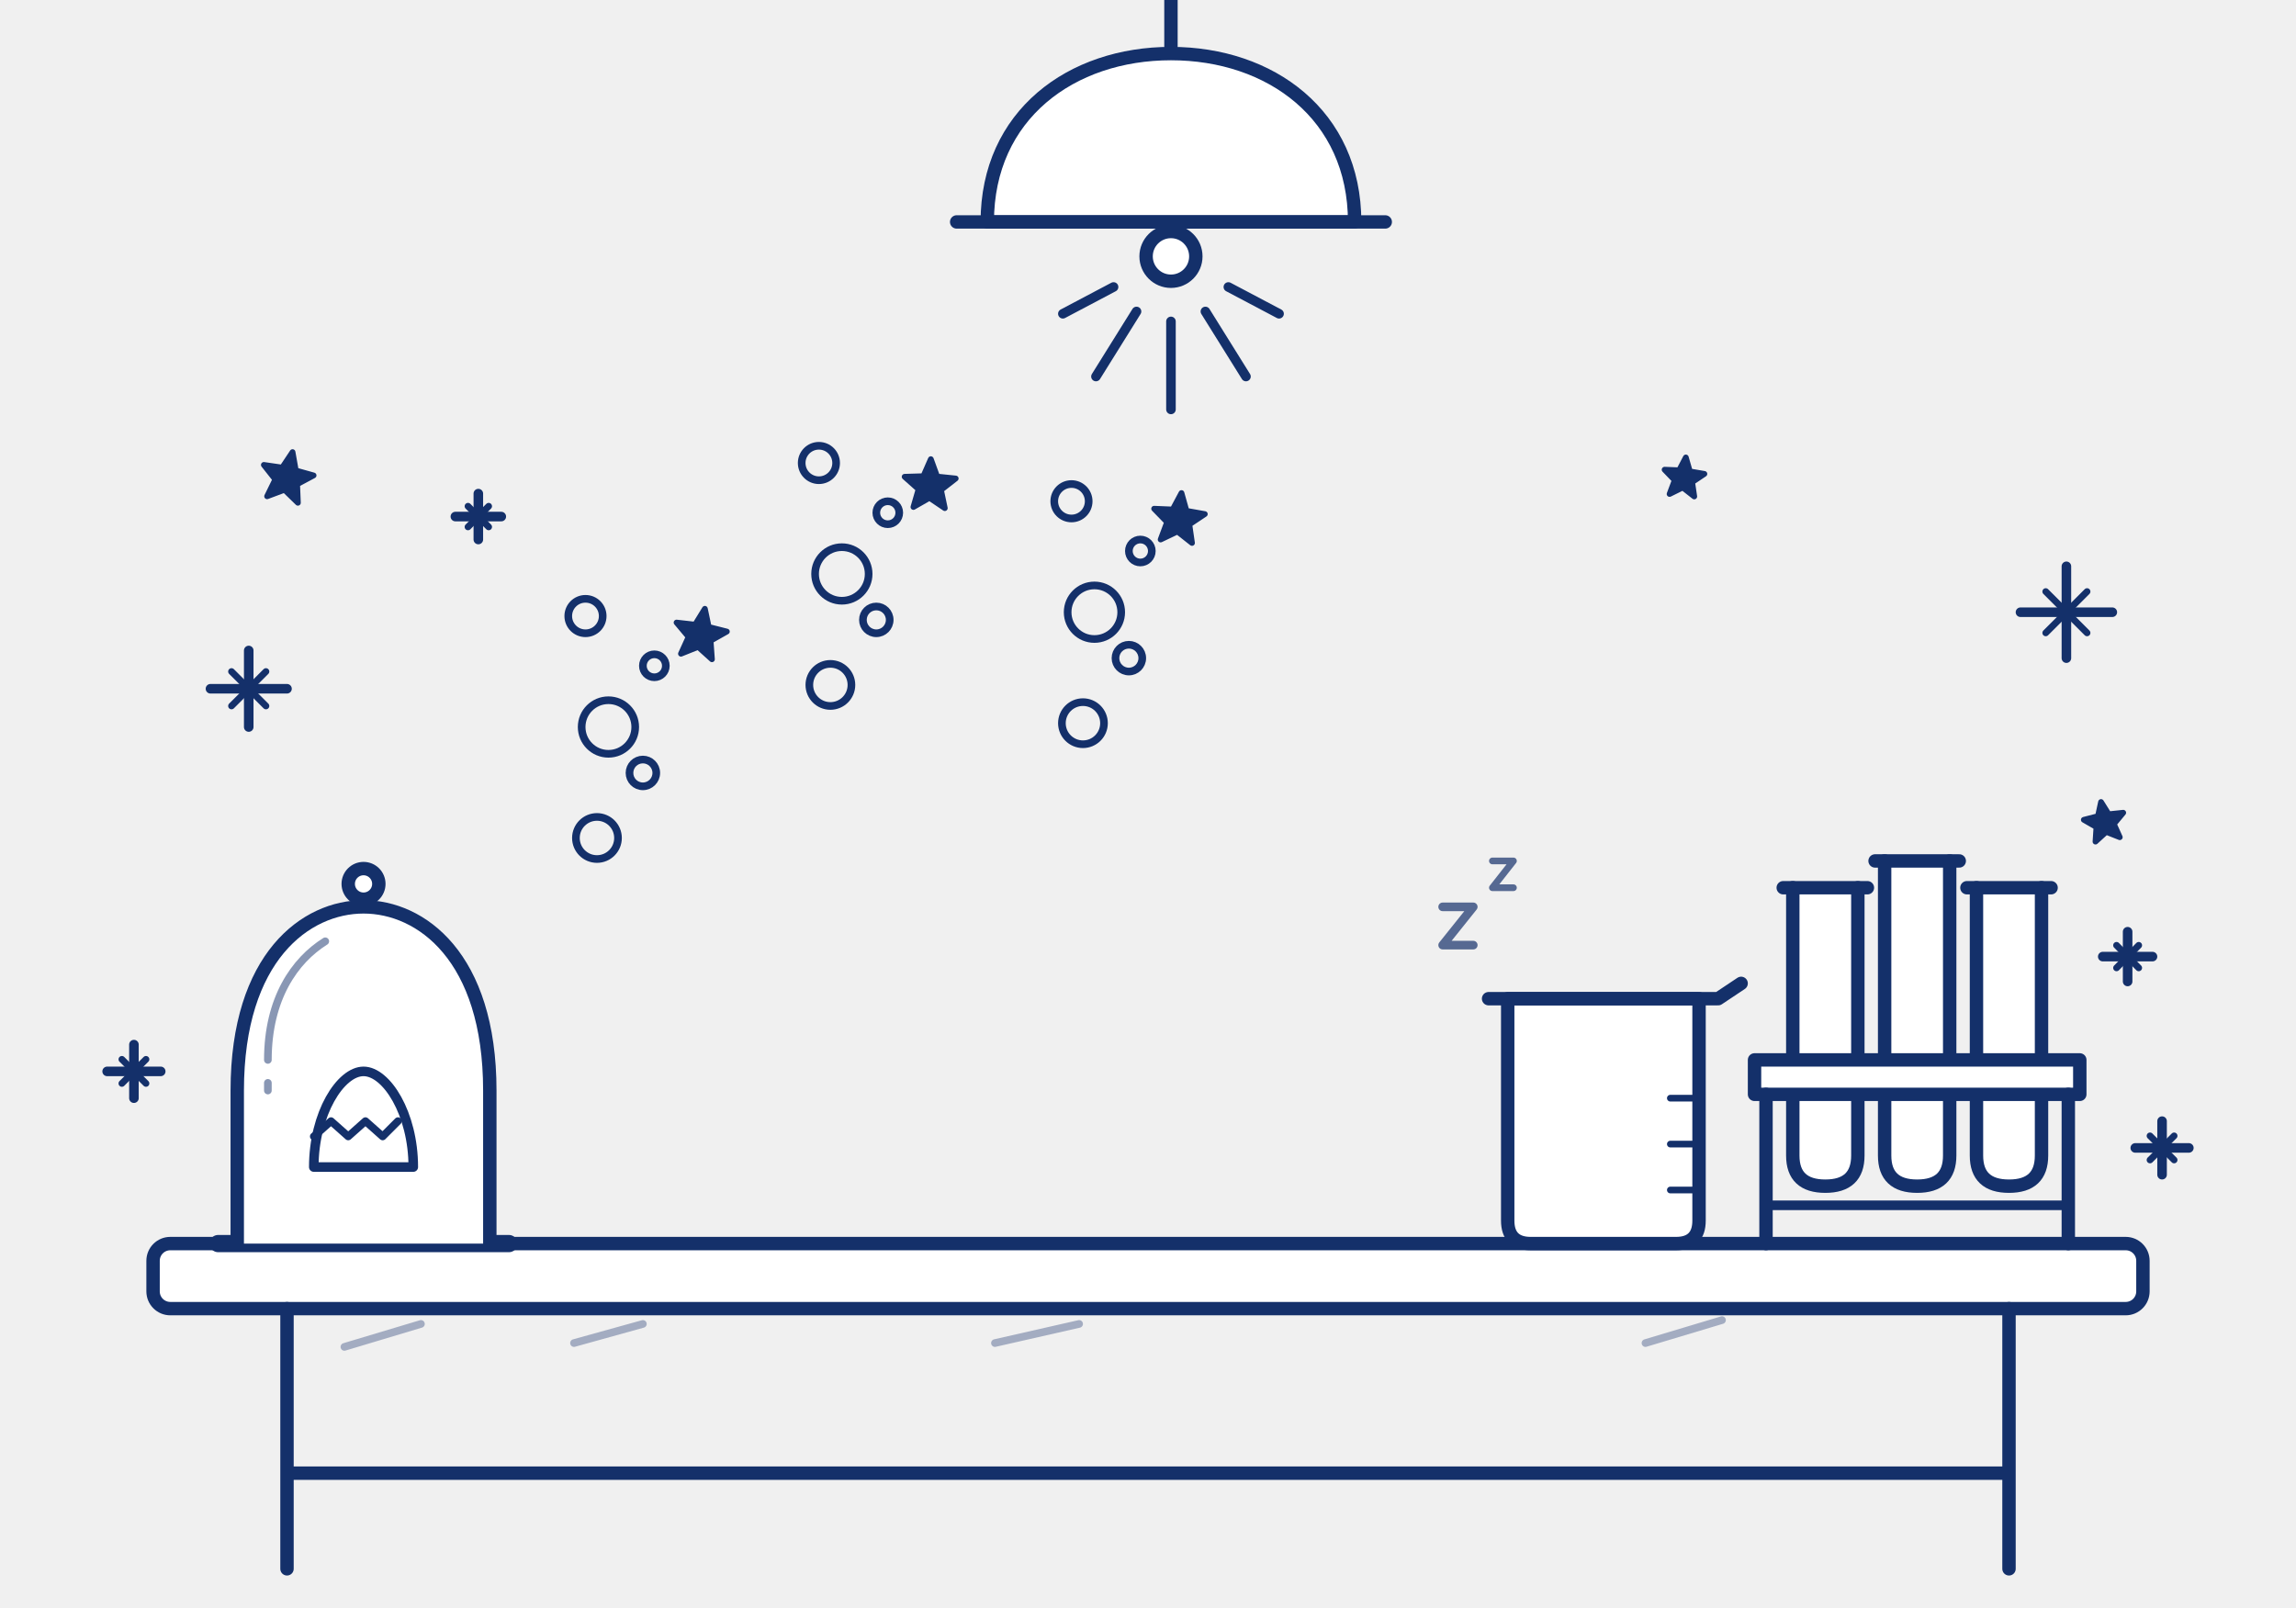
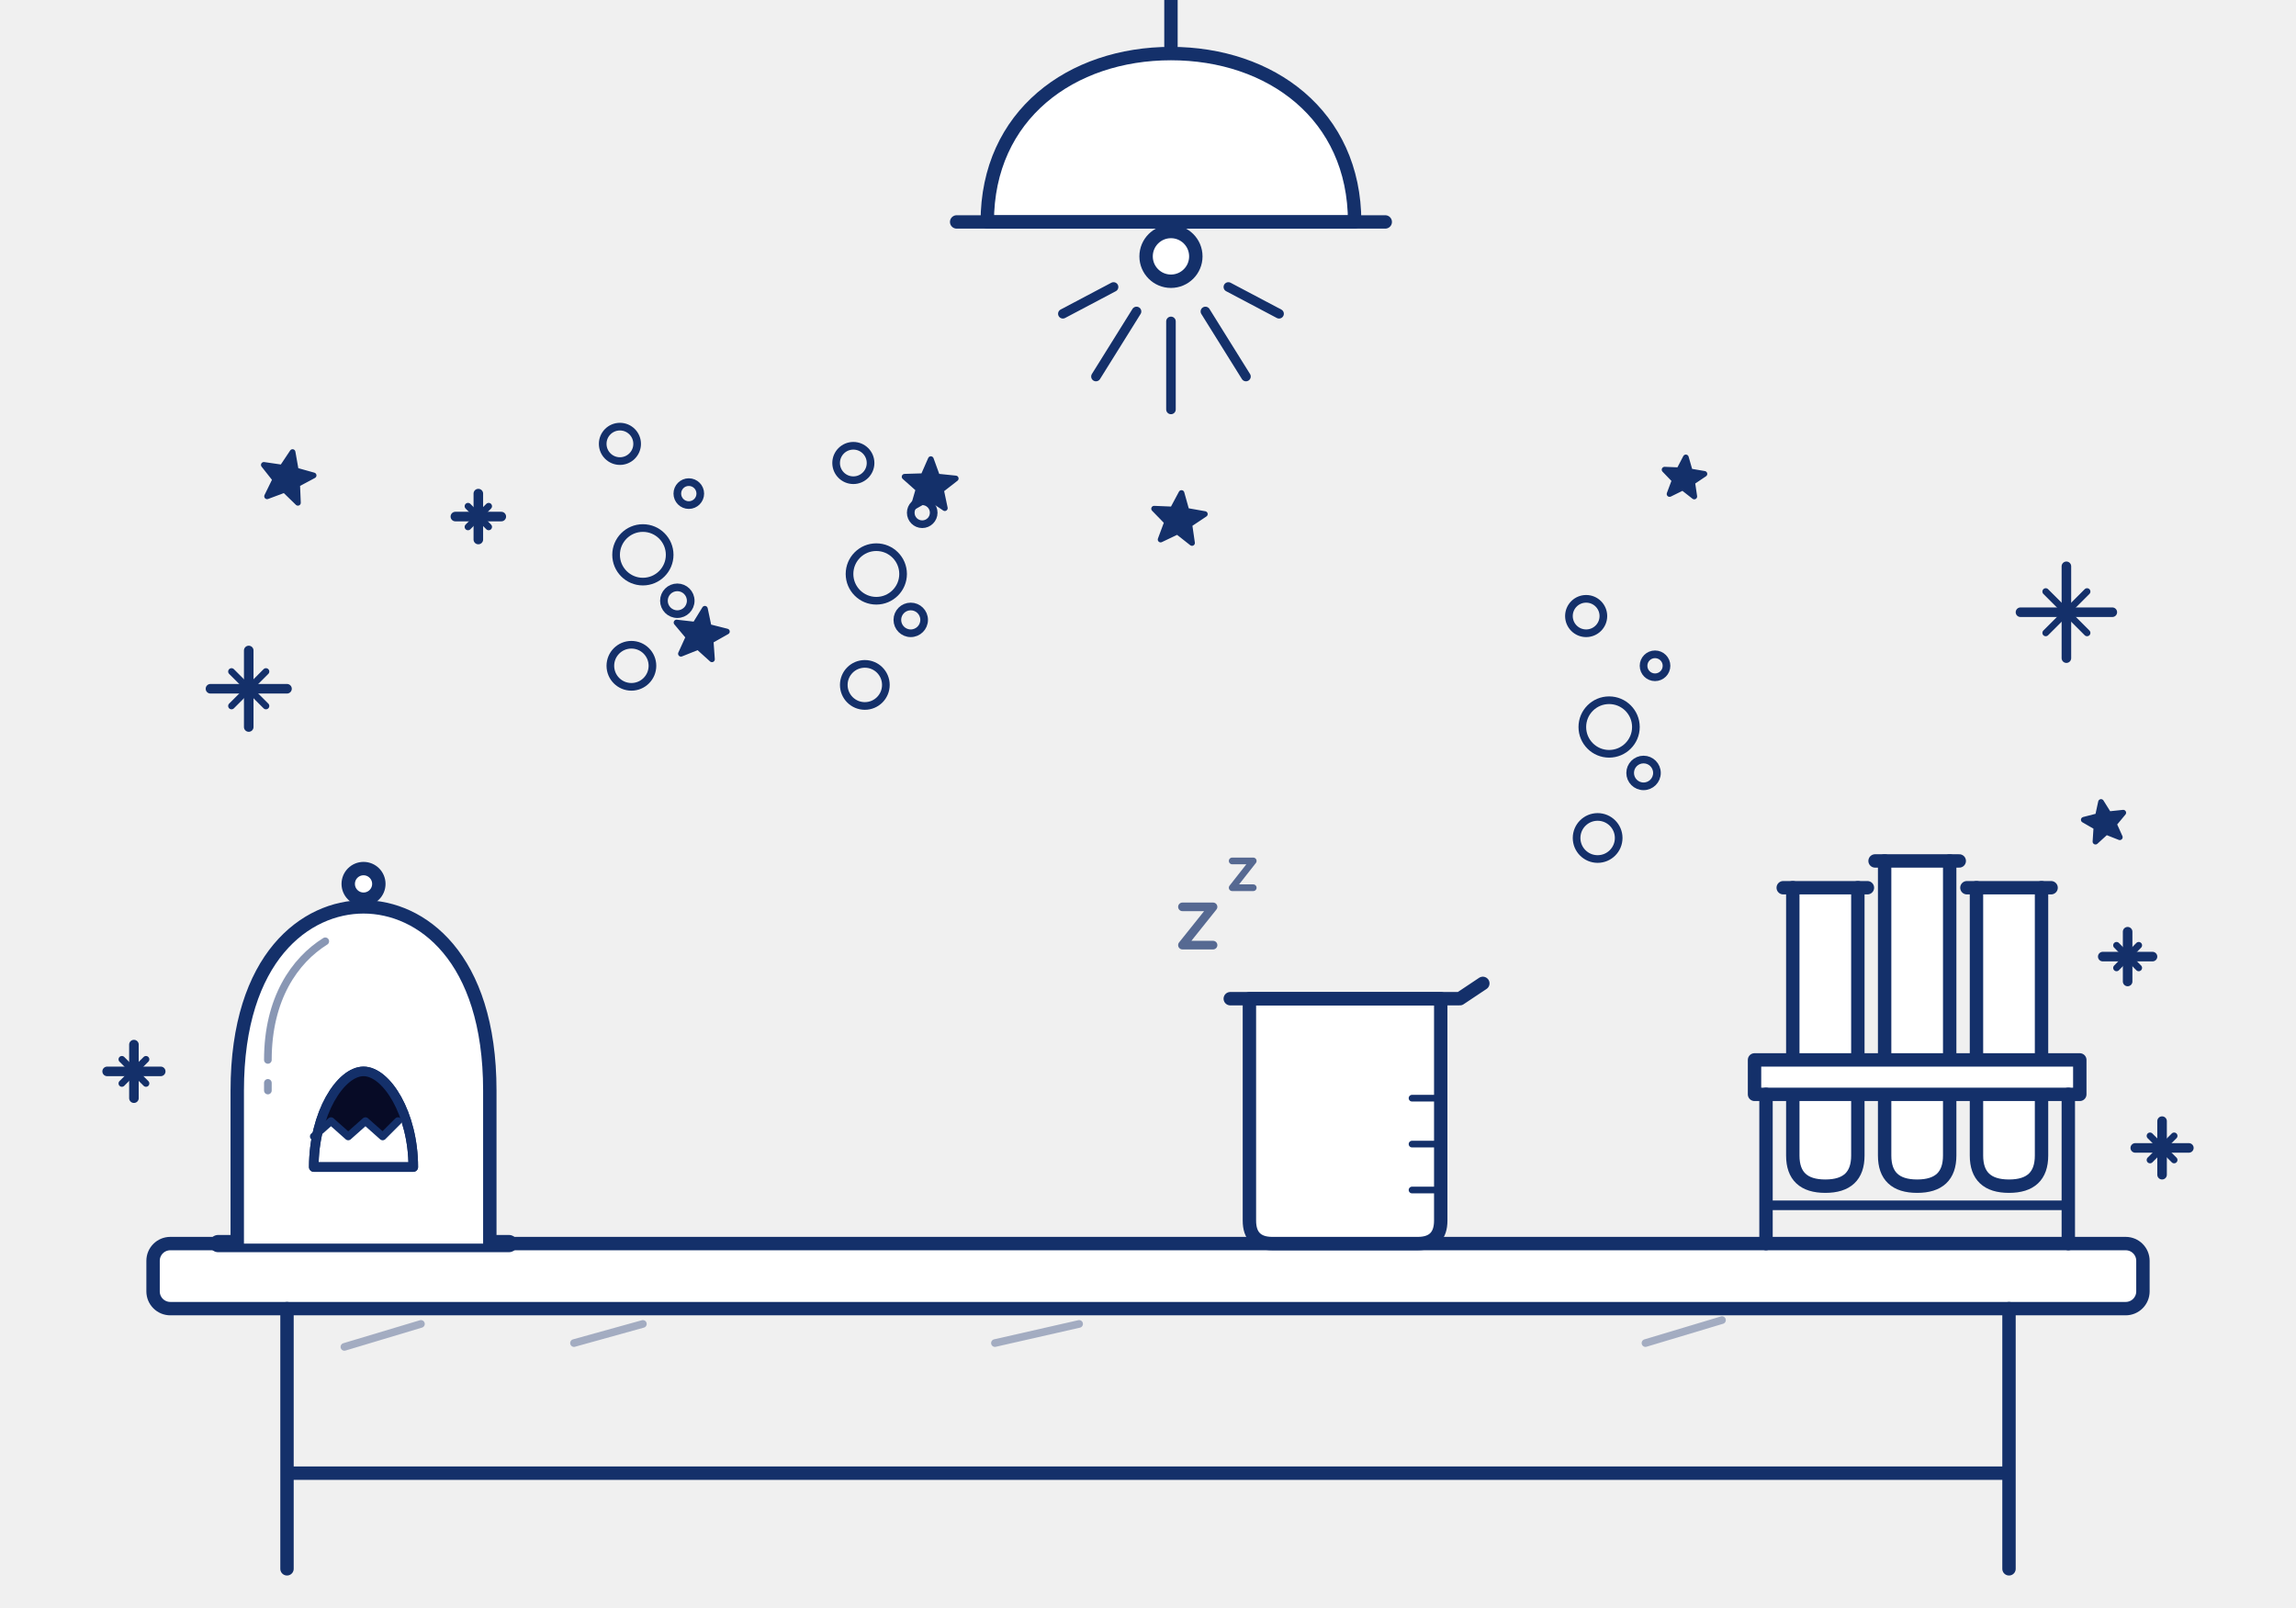
<svg xmlns="http://www.w3.org/2000/svg" viewBox="0 0 1200 840" width="1200" height="840" aria-hidden="true">
  <g fill="none" stroke="#14306A" stroke-width="7" stroke-linecap="round" stroke-linejoin="round">
    <g transform="translate(0,-52)">
      <g id="lamp">
        <path d="M612 0 V78" />
        <path d="M516 168 C516 112 560 80 612 80 C664 80 708 112 708 168 Z" fill="#fff" />
        <path d="M500 168 H724" />
        <circle cx="612" cy="186" r="13" fill="#fff" />
        <path d="M642.0 202.0 L668.5 216.0" stroke-width="5" />
        <path d="M630.0 214.8 L651.2 248.8" stroke-width="5" />
        <path d="M612.0 220.0 L612.0 266.0" stroke-width="5" />
        <path d="M594.0 214.8 L572.8 248.8" stroke-width="5" />
        <path d="M582.0 202.0 L555.5 216.0" stroke-width="5" />
      </g>
    </g>
    <g id="bench">
      <rect x="80" y="650" width="1040" height="34" rx="9" fill="#fff" />
      <path d="M150 684 V820 M1050 684 V820 M150 770 H1050" />
      <path d="M180 704 l40 -12 M300 702 l36 -10 M520 702 l44 -10 M860 702 l40 -12" stroke-width="4" stroke-opacity="0.35" />
    </g>
    <g id="dome-egg">
      <path d="M114 650 H266" stroke-width="9" />
      <path d="M124 650 V570 C124 500 160 474 190 474 C220 474 256 500 256 570 V650" fill="#fff" />
      <circle cx="190" cy="462" r="8" fill="#fff" />
      <path d="M140 554 C140 522 154 502 170 492" stroke-width="4" stroke-opacity="0.5" />
      <path d="M140 570 v-4" stroke-width="4" stroke-opacity="0.5" />
      <path d="M164 610 C164 582 178 560 190 560 C202 560 216 582 216 610 Z" fill="#fff" stroke-width="5" />
+       <defs>
+         <clipPath id="clip-egg-top">
+           <path d="M164 610 C164 582 178 560 190 560 C202 560 216 582 216 610 Z" />
+         </clipPath>
+       </defs>
+       <path data-egg-top="1" d="M150 540 H230 V586 H208 L200 594 L191 586 L182 594 L173 586 L164 594 H150 Z" fill="#070B26" stroke="none" clip-path="url(#clip-egg-top)" />
+       <path d="M164 610 C164 582 178 560 190 560 C202 560 216 582 216 610 Z" fill="none" stroke-width="5" />
      <path d="M164 594 l9 -8 l9 8 l9 -8 l9 8 l8 -8" stroke-width="4" />
    </g>
-     <g id="beaker-empty-1">
+     <g id="beaker-empty-1" data-bench="1" transform="translate(-135 0)">
      <path d="M788.0 522 V638 Q788.0 650 800.0 650 H876.0 Q888.0 650 888.0 638 V522 Z" fill="#fff" />
      <path d="M778.0 522 H898.0 M898.0 522 l12 -8" />
      <path d="M888.0 574 h-15" stroke-width="3.5" />
      <path d="M888.0 598 h-15" stroke-width="3.5" />
      <path d="M888.0 622 h-15" stroke-width="3.5" />
    </g>
    <g id="beaker-empty-2">
      <path d="M937.0 464 V604 Q937.0 620 954.0 620 Q971.0 620 971.0 604 V464" fill="#fff" />
      <path d="M932.0 464 H976.0" />
      <path d="M985.0 450 V604 Q985.0 620 1002.0 620 Q1019.0 620 1019.0 604 V450" fill="#fff" />
      <path d="M980.0 450 H1024.0" />
      <path d="M1033.0 464 V604 Q1033.0 620 1050.0 620 Q1067.0 620 1067.0 604 V464" fill="#fff" />
      <path d="M1028.0 464 H1072.0" />
      <path d="M917.0 554 H1087.0 V572 H917.0 Z" fill="#fff" />
      <path d="M923.0 572 V650 M1081.0 572 V650" />
      <path d="M923.0 630 H1081.0" stroke-width="5" />
    </g>
    <g id="bubbles" stroke-width="4">
-       <circle cx="312" cy="438" r="11" stroke-width="4" />
-       <circle cx="336" cy="404" r="7" stroke-width="4" />
-       <circle cx="318" cy="380" r="14" stroke-width="4" />
-       <circle cx="342" cy="348" r="6" stroke-width="4" />
-       <circle cx="306" cy="322" r="9" stroke-width="4" />
-       <circle cx="434" cy="358" r="11" stroke-width="4" />
-       <circle cx="458" cy="324" r="7" stroke-width="4" />
-       <circle cx="440" cy="300" r="14" stroke-width="4" />
-       <circle cx="464" cy="268" r="6" stroke-width="4" />
-       <circle cx="428" cy="242" r="9" stroke-width="4" />
-       <circle cx="566" cy="378" r="11" stroke-width="4" />
-       <circle cx="590" cy="344" r="7" stroke-width="4" />
-       <circle cx="572" cy="320" r="14" stroke-width="4" />
-       <circle cx="596" cy="288" r="6" stroke-width="4" />
-       <circle cx="560" cy="262" r="9" stroke-width="4" />
+       <circle cx="330" cy="348" r="11" stroke-width="4" />
+       <circle cx="354" cy="314" r="7" stroke-width="4" />
+       <circle cx="336" cy="290" r="14" stroke-width="4" />
+       <circle cx="360" cy="258" r="6" stroke-width="4" />
+       <circle cx="324" cy="232" r="9" stroke-width="4" />
+       <circle cx="452" cy="358" r="11" stroke-width="4" />
+       <circle cx="476" cy="324" r="7" stroke-width="4" />
+       <circle cx="458" cy="300" r="14" stroke-width="4" />
+       <circle cx="482" cy="268" r="6" stroke-width="4" />
+       <circle cx="446" cy="242" r="9" stroke-width="4" />
+       <circle cx="835" cy="438" r="11" stroke-width="4" />
+       <circle cx="859" cy="404" r="7" stroke-width="4" />
+       <circle cx="841" cy="380" r="14" stroke-width="4" />
+       <circle cx="865" cy="348" r="6" stroke-width="4" />
+       <circle cx="829" cy="322" r="9" stroke-width="4" />
    </g>
-     <g stroke-width="4.5" stroke-opacity="0.7">
+     <g data-bench="1" transform="translate(-136 0)" stroke-width="4.5" stroke-opacity="0.7">
      <path d="M754 474 h16 l-16 20 h16" />
      <path d="M780 450 h11 l-11 14 h11" stroke-width="3.5" />
    </g>
    <g stroke-width="5">
      <path d="M130 340 V380 M110 360 H150" />
      <path d="M121.0 351.0 L139.0 369.0 M139.0 351.0 L121.0 369.0" stroke-width="3.5" />
      <path d="M1080 296 V344 M1056 320 H1104" />
      <path d="M1069.2 309.2 L1090.8 330.8 M1090.8 309.2 L1069.2 330.8" stroke-width="3.5" />
      <path d="M1112 487 V513 M1099 500 H1125" />
      <path d="M1106.2 494.1 L1117.8 505.9 M1117.8 494.1 L1106.2 505.9" stroke-width="3.5" />
      <path d="M250 258 V282 M238 270 H262" />
      <path d="M244.6 264.6 L255.4 275.4 M255.4 264.6 L244.6 275.4" stroke-width="3.5" />
      <path d="M70 546 V574 M56 560 H84" />
      <path d="M63.7 553.7 L76.3 566.3 M76.3 553.7 L63.7 566.3" stroke-width="3.5" />
      <path d="M1130 586 V614 M1116 600 H1144" />
      <path d="M1123.7 593.7 L1136.3 606.3 M1136.3 593.7 L1123.7 606.3" stroke-width="3.5" />
    </g>
  </g>
  <path d="M152.9 236.3 L154.6 245.9 L163.9 248.5 L155.3 253.1 L155.7 262.8 L148.7 256.0 L139.6 259.4 L143.9 250.6 L137.9 243.0 L147.5 244.4 Z" fill="#14306A" stroke="#14306A" stroke-width="3" stroke-linejoin="round" />
  <path d="M1098.1 419.2 L1102.1 425.6 L1109.7 424.8 L1104.8 430.7 L1107.9 437.6 L1100.8 434.8 L1095.2 439.9 L1095.7 432.3 L1089.1 428.5 L1096.5 426.6 Z" fill="#14306A" stroke="#14306A" stroke-width="3" stroke-linejoin="round" />
  <path d="M881.1 239.1 L883.2 246.4 L890.8 247.7 L884.4 252.0 L885.5 259.5 L879.5 254.8 L872.6 258.2 L875.3 251.0 L870.0 245.5 L877.6 245.8 Z" fill="#14306A" stroke="#14306A" stroke-width="3" stroke-linejoin="round" />
  <path d="M368.4 318.2 L370.4 327.7 L379.9 330.1 L371.4 334.9 L372.1 344.6 L364.9 338.1 L355.9 341.7 L359.9 332.9 L353.6 325.4 L363.3 326.5 Z" fill="#14306A" stroke="#14306A" stroke-width="3" stroke-linejoin="round" />
  <path d="M486.5 240.0 L489.8 249.1 L499.5 250.1 L491.8 256.1 L493.8 265.6 L485.8 260.2 L477.4 265.0 L480.1 255.7 L472.8 249.2 L482.6 248.9 Z" fill="#14306A" stroke="#14306A" stroke-width="3" stroke-linejoin="round" />
  <path d="M617.5 257.7 L620.1 267.0 L629.7 268.7 L621.6 274.1 L623.0 283.8 L615.4 277.8 L606.6 282.0 L610.0 272.9 L603.2 265.9 L612.9 266.3 Z" fill="#14306A" stroke="#14306A" stroke-width="3" stroke-linejoin="round" />
</svg>
